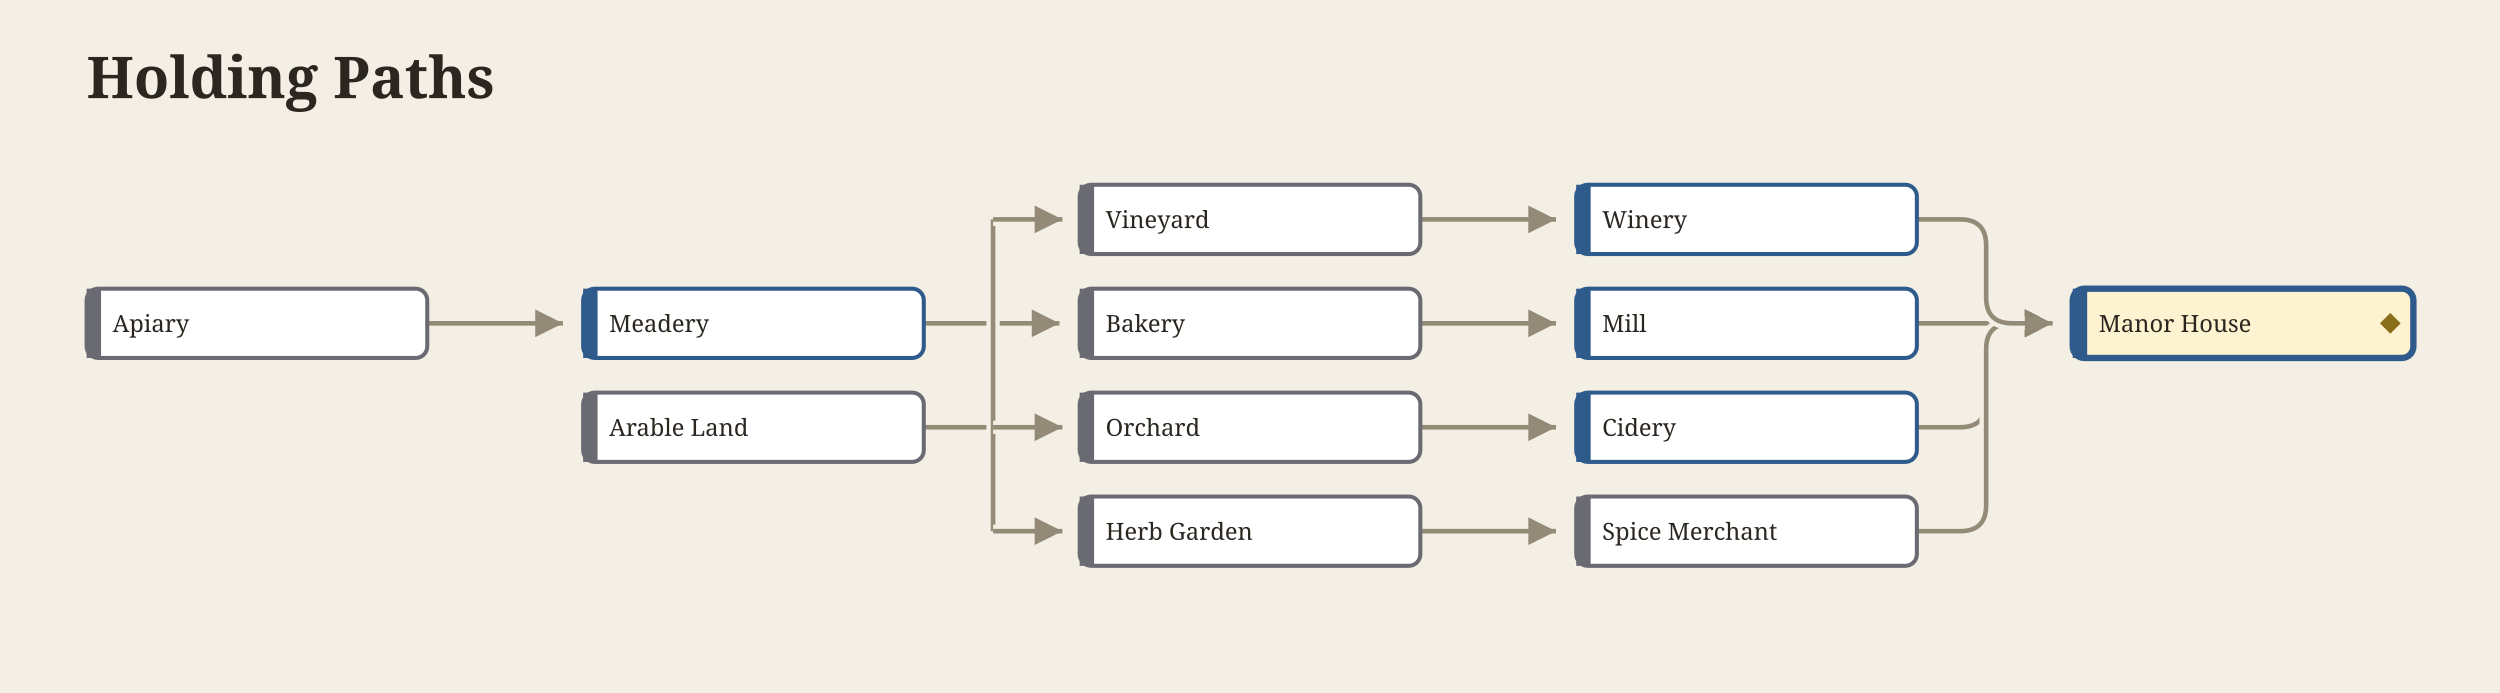
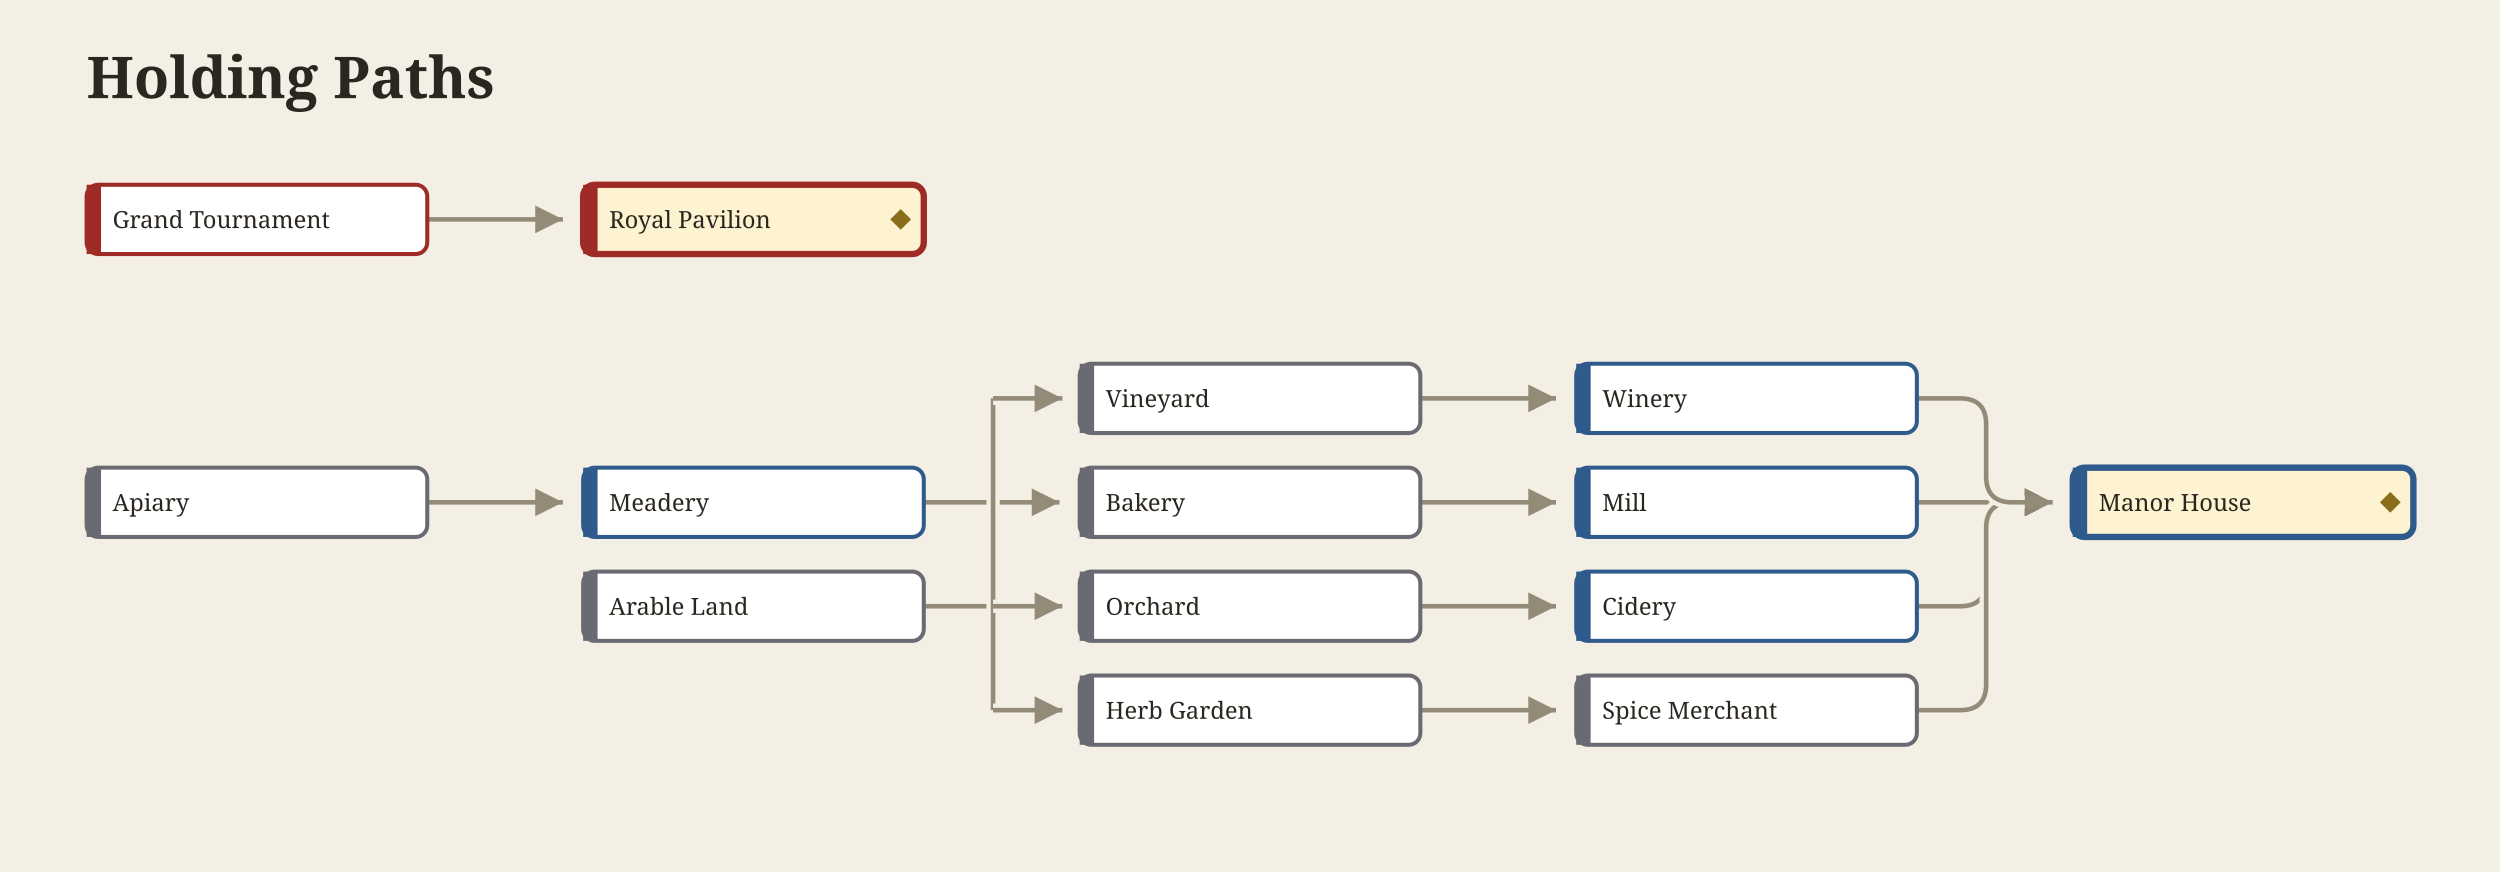
- <svg xmlns="http://www.w3.org/2000/svg" width="866" height="240" viewBox="0 0 866 240" font-family="Georgia, serif">
-   <rect width="866" height="240" fill="#f4efe4" />
+ <svg xmlns="http://www.w3.org/2000/svg" width="866" height="302" viewBox="0 0 866 302" font-family="Georgia, serif">
+   <rect width="866" height="302" fill="#f4efe4" />
  <defs>
    <marker id="arw-2E5A8C" markerWidth="7" markerHeight="7" refX="6" refY="3" orient="auto">
      <path d="M0,0 L6,3 L0,6 Z" fill="#2E5A8C" />
    </marker>
    <marker id="arw-9E2B25" markerWidth="7" markerHeight="7" refX="6" refY="3" orient="auto">
      <path d="M0,0 L6,3 L0,6 Z" fill="#9E2B25" />
    </marker>
    <marker id="arw-1c9c8c" markerWidth="7" markerHeight="7" refX="6" refY="3" orient="auto">
      <path d="M0,0 L6,3 L0,6 Z" fill="#1c9c8c" />
    </marker>
    <marker id="arw-C6A024" markerWidth="7" markerHeight="7" refX="6" refY="3" orient="auto">
      <path d="M0,0 L6,3 L0,6 Z" fill="#C6A024" />
    </marker>
    <marker id="arw-6A3D8F" markerWidth="7" markerHeight="7" refX="6" refY="3" orient="auto">
      <path d="M0,0 L6,3 L0,6 Z" fill="#6A3D8F" />
    </marker>
    <marker id="arw-CC6A1A" markerWidth="7" markerHeight="7" refX="6" refY="3" orient="auto">
      <path d="M0,0 L6,3 L0,6 Z" fill="#CC6A1A" />
    </marker>
    <marker id="arw-3a7d3a" markerWidth="7" markerHeight="7" refX="6" refY="3" orient="auto">
      <path d="M0,0 L6,3 L0,6 Z" fill="#3a7d3a" />
    </marker>
    <marker id="arw-b5347a" markerWidth="7" markerHeight="7" refX="6" refY="3" orient="auto">
      <path d="M0,0 L6,3 L0,6 Z" fill="#b5347a" />
    </marker>
    <marker id="arw-2b6f9e" markerWidth="7" markerHeight="7" refX="6" refY="3" orient="auto">
      <path d="M0,0 L6,3 L0,6 Z" fill="#2b6f9e" />
    </marker>
    <marker id="arw-8a6d1a" markerWidth="7" markerHeight="7" refX="6" refY="3" orient="auto">
      <path d="M0,0 L6,3 L0,6 Z" fill="#8a6d1a" />
    </marker>
    <marker id="arw-5f5647" markerWidth="7" markerHeight="7" refX="6" refY="3" orient="auto">
      <path d="M0,0 L6,3 L0,6 Z" fill="#5f5647" />
    </marker>
    <marker id="arw-7a2ea0" markerWidth="7" markerHeight="7" refX="6" refY="3" orient="auto">
      <path d="M0,0 L6,3 L0,6 Z" fill="#7a2ea0" />
    </marker>
    <marker id="arw-0f8a7e" markerWidth="7" markerHeight="7" refX="6" refY="3" orient="auto">
      <path d="M0,0 L6,3 L0,6 Z" fill="#0f8a7e" />
    </marker>
    <marker id="arw-a83232" markerWidth="7" markerHeight="7" refX="6" refY="3" orient="auto">
      <path d="M0,0 L6,3 L0,6 Z" fill="#a83232" />
    </marker>
    <marker id="arw-8f8672" markerWidth="7" markerHeight="7" refX="6" refY="3" orient="auto">
      <path d="M0,0 L6,3 L0,6 Z" fill="#8f8672" />
    </marker>
  </defs>
  <text x="30" y="34" font-size="20" font-weight="bold" fill="#2b2620">Holding Paths</text>
-   <path d="M148,112 L195,112" fill="none" stroke="#f4efe4" stroke-width="4.6" opacity="1" />
-   <path d="M148,112 L195,112" fill="none" stroke="#8f8672" stroke-width="1.6" opacity="0.95" marker-end="url(#arw-8f8672)" />
-   <path d="M320,112 L367,112" fill="none" stroke="#f4efe4" stroke-width="4.6" opacity="1" />
-   <path d="M320,112 L367,112" fill="none" stroke="#8f8672" stroke-width="1.6" opacity="0.95" marker-end="url(#arw-8f8672)" />
-   <path d="M320,148 L344,148" fill="none" stroke="#f4efe4" stroke-width="4.6" opacity="1" />
-   <path d="M320,148 L344,148" fill="none" stroke="#8f8672" stroke-width="1.6" opacity="0.95" />
-   <path d="M344,76 L344,184" fill="none" stroke="#f4efe4" stroke-width="4.6" opacity="1" />
-   <path d="M344,76 L344,184" fill="none" stroke="#8f8672" stroke-width="1.6" opacity="0.95" />
-   <path d="M344,184 L368,184" fill="none" stroke="#f4efe4" stroke-width="4.6" opacity="1" />
-   <path d="M344,184 L368,184" fill="none" stroke="#8f8672" stroke-width="1.6" opacity="0.95" marker-end="url(#arw-8f8672)" />
-   <path d="M344,76 L368,76" fill="none" stroke="#f4efe4" stroke-width="4.6" opacity="1" />
-   <path d="M344,76 L368,76" fill="none" stroke="#8f8672" stroke-width="1.6" opacity="0.95" marker-end="url(#arw-8f8672)" />
-   <path d="M344,148 L368,148" fill="none" stroke="#f4efe4" stroke-width="4.6" opacity="1" />
-   <path d="M344,148 L368,148" fill="none" stroke="#8f8672" stroke-width="1.6" opacity="0.95" marker-end="url(#arw-8f8672)" />
-   <path d="M492,112 L539,112" fill="none" stroke="#f4efe4" stroke-width="4.6" opacity="1" />
-   <path d="M492,112 L539,112" fill="none" stroke="#8f8672" stroke-width="1.6" opacity="0.95" marker-end="url(#arw-8f8672)" />
-   <path d="M492,148 L539,148" fill="none" stroke="#f4efe4" stroke-width="4.6" opacity="1" />
-   <path d="M492,148 L539,148" fill="none" stroke="#8f8672" stroke-width="1.6" opacity="0.95" marker-end="url(#arw-8f8672)" />
-   <path d="M492,184 L539,184" fill="none" stroke="#f4efe4" stroke-width="4.6" opacity="1" />
-   <path d="M492,184 L539,184" fill="none" stroke="#8f8672" stroke-width="1.6" opacity="0.95" marker-end="url(#arw-8f8672)" />
-   <path d="M492,76 L539,76" fill="none" stroke="#f4efe4" stroke-width="4.6" opacity="1" />
-   <path d="M492,76 L539,76" fill="none" stroke="#8f8672" stroke-width="1.6" opacity="0.95" marker-end="url(#arw-8f8672)" />
-   <path d="M664,112 L711,112" fill="none" stroke="#f4efe4" stroke-width="4.6" opacity="1" />
-   <path d="M664,112 L711,112" fill="none" stroke="#8f8672" stroke-width="1.6" opacity="0.95" marker-end="url(#arw-8f8672)" />
-   <path d="M664,148 L679,148 Q688,148 688,139 L688,121 Q688,112 697,112 L711,112" fill="none" stroke="#f4efe4" stroke-width="4.6" opacity="1" />
-   <path d="M664,148 L679,148 Q688,148 688,139 L688,121 Q688,112 697,112 L711,112" fill="none" stroke="#8f8672" stroke-width="1.6" opacity="0.95" marker-end="url(#arw-8f8672)" />
-   <path d="M664,184 L679,184 Q688,184 688,175 L688,121 Q688,112 697,112 L711,112" fill="none" stroke="#f4efe4" stroke-width="4.6" opacity="1" />
-   <path d="M664,184 L679,184 Q688,184 688,175 L688,121 Q688,112 697,112 L711,112" fill="none" stroke="#8f8672" stroke-width="1.6" opacity="0.95" marker-end="url(#arw-8f8672)" />
-   <path d="M664,76 L679,76 Q688,76 688,85 L688,103 Q688,112 697,112 L711,112" fill="none" stroke="#f4efe4" stroke-width="4.6" opacity="1" />
-   <path d="M664,76 L679,76 Q688,76 688,85 L688,103 Q688,112 697,112 L711,112" fill="none" stroke="#8f8672" stroke-width="1.6" opacity="0.95" marker-end="url(#arw-8f8672)" />
-   <rect x="30" y="100" width="118" height="24" rx="4" fill="#ffffff" stroke="#6a6a72" stroke-width="1.4" />
-   <rect x="30" y="100" width="5" height="24" fill="#6a6a72" />
-   <text x="39" y="115" font-size="8.2" fill="#2b2620">Apiary</text>
-   <rect x="202" y="100" width="118" height="24" rx="4" fill="#ffffff" stroke="#2E5A8C" stroke-width="1.4" />
-   <rect x="202" y="100" width="5" height="24" fill="#2E5A8C" />
-   <text x="211" y="115" font-size="8.2" fill="#2b2620">Meadery</text>
-   <rect x="202" y="136" width="118" height="24" rx="4" fill="#ffffff" stroke="#6a6a72" stroke-width="1.4" />
-   <rect x="202" y="136" width="5" height="24" fill="#6a6a72" />
-   <text x="211" y="151" font-size="8.2" fill="#2b2620">Arable Land</text>
-   <rect x="374" y="100" width="118" height="24" rx="4" fill="#ffffff" stroke="#6a6a72" stroke-width="1.4" />
-   <rect x="374" y="100" width="5" height="24" fill="#6a6a72" />
-   <text x="383" y="115" font-size="8.2" fill="#2b2620">Bakery</text>
-   <rect x="374" y="136" width="118" height="24" rx="4" fill="#ffffff" stroke="#6a6a72" stroke-width="1.4" />
-   <rect x="374" y="136" width="5" height="24" fill="#6a6a72" />
-   <text x="383" y="151" font-size="8.2" fill="#2b2620">Orchard</text>
-   <rect x="374" y="172" width="118" height="24" rx="4" fill="#ffffff" stroke="#6a6a72" stroke-width="1.4" />
-   <rect x="374" y="172" width="5" height="24" fill="#6a6a72" />
-   <text x="383" y="187" font-size="8.2" fill="#2b2620">Herb Garden</text>
-   <rect x="374" y="64" width="118" height="24" rx="4" fill="#ffffff" stroke="#6a6a72" stroke-width="1.4" />
-   <rect x="374" y="64" width="5" height="24" fill="#6a6a72" />
-   <text x="383" y="79" font-size="8.2" fill="#2b2620">Vineyard</text>
-   <rect x="546" y="100" width="118" height="24" rx="4" fill="#ffffff" stroke="#2E5A8C" stroke-width="1.4" />
-   <rect x="546" y="100" width="5" height="24" fill="#2E5A8C" />
-   <text x="555" y="115" font-size="8.2" fill="#2b2620">Mill</text>
-   <rect x="546" y="136" width="118" height="24" rx="4" fill="#ffffff" stroke="#2E5A8C" stroke-width="1.4" />
-   <rect x="546" y="136" width="5" height="24" fill="#2E5A8C" />
-   <text x="555" y="151" font-size="8.2" fill="#2b2620">Cidery</text>
-   <rect x="546" y="172" width="118" height="24" rx="4" fill="#ffffff" stroke="#6a6a72" stroke-width="1.4" />
-   <rect x="546" y="172" width="5" height="24" fill="#6a6a72" />
-   <text x="555" y="187" font-size="8.2" fill="#2b2620">Spice Merchant</text>
-   <rect x="546" y="64" width="118" height="24" rx="4" fill="#ffffff" stroke="#2E5A8C" stroke-width="1.4" />
-   <rect x="546" y="64" width="5" height="24" fill="#2E5A8C" />
-   <text x="555" y="79" font-size="8.2" fill="#2b2620">Winery</text>
-   <rect x="718" y="100" width="118" height="24" rx="4" fill="#fdf3d0" stroke="#2E5A8C" stroke-width="2.2" />
-   <rect x="718" y="100" width="5" height="24" fill="#2E5A8C" />
-   <text x="727" y="115" font-size="8.2" fill="#2b2620">Manor House</text>
-   <polygon points="828.0,108.4 831.6,112.0 828.0,115.6 824.4,112.0" fill="#8a6d1a" />
+   <path d="M148,76 L195,76" fill="none" stroke="#f4efe4" stroke-width="4.6" opacity="1" />
+   <path d="M148,76 L195,76" fill="none" stroke="#8f8672" stroke-width="1.6" opacity="0.95" marker-end="url(#arw-8f8672)" />
+   <rect x="30" y="64" width="118" height="24" rx="4" fill="#ffffff" stroke="#9E2B25" stroke-width="1.4" />
+   <rect x="30" y="64" width="5" height="24" fill="#9E2B25" />
+   <text x="39" y="79" font-size="8.2" fill="#2b2620">Grand Tournament</text>
+   <rect x="202" y="64" width="118" height="24" rx="4" fill="#fdf3d0" stroke="#9E2B25" stroke-width="2.2" />
+   <rect x="202" y="64" width="5" height="24" fill="#9E2B25" />
+   <text x="211" y="79" font-size="8.2" fill="#2b2620">Royal Pavilion</text>
+   <polygon points="312.0,72.4 315.6,76.0 312.0,79.6 308.4,76.0" fill="#8a6d1a" />
+   <path d="M148,174 L195,174" fill="none" stroke="#f4efe4" stroke-width="4.6" opacity="1" />
+   <path d="M148,174 L195,174" fill="none" stroke="#8f8672" stroke-width="1.6" opacity="0.95" marker-end="url(#arw-8f8672)" />
+   <path d="M320,174 L367,174" fill="none" stroke="#f4efe4" stroke-width="4.6" opacity="1" />
+   <path d="M320,174 L367,174" fill="none" stroke="#8f8672" stroke-width="1.6" opacity="0.95" marker-end="url(#arw-8f8672)" />
+   <path d="M320,210 L344,210" fill="none" stroke="#f4efe4" stroke-width="4.6" opacity="1" />
+   <path d="M320,210 L344,210" fill="none" stroke="#8f8672" stroke-width="1.6" opacity="0.95" />
+   <path d="M344,138 L344,246" fill="none" stroke="#f4efe4" stroke-width="4.6" opacity="1" />
+   <path d="M344,138 L344,246" fill="none" stroke="#8f8672" stroke-width="1.6" opacity="0.95" />
+   <path d="M344,246 L368,246" fill="none" stroke="#f4efe4" stroke-width="4.6" opacity="1" />
+   <path d="M344,246 L368,246" fill="none" stroke="#8f8672" stroke-width="1.6" opacity="0.95" marker-end="url(#arw-8f8672)" />
+   <path d="M344,138 L368,138" fill="none" stroke="#f4efe4" stroke-width="4.6" opacity="1" />
+   <path d="M344,138 L368,138" fill="none" stroke="#8f8672" stroke-width="1.6" opacity="0.95" marker-end="url(#arw-8f8672)" />
+   <path d="M344,210 L368,210" fill="none" stroke="#f4efe4" stroke-width="4.6" opacity="1" />
+   <path d="M344,210 L368,210" fill="none" stroke="#8f8672" stroke-width="1.6" opacity="0.95" marker-end="url(#arw-8f8672)" />
+   <path d="M492,174 L539,174" fill="none" stroke="#f4efe4" stroke-width="4.6" opacity="1" />
+   <path d="M492,174 L539,174" fill="none" stroke="#8f8672" stroke-width="1.6" opacity="0.95" marker-end="url(#arw-8f8672)" />
+   <path d="M492,210 L539,210" fill="none" stroke="#f4efe4" stroke-width="4.6" opacity="1" />
+   <path d="M492,210 L539,210" fill="none" stroke="#8f8672" stroke-width="1.6" opacity="0.95" marker-end="url(#arw-8f8672)" />
+   <path d="M492,246 L539,246" fill="none" stroke="#f4efe4" stroke-width="4.6" opacity="1" />
+   <path d="M492,246 L539,246" fill="none" stroke="#8f8672" stroke-width="1.6" opacity="0.95" marker-end="url(#arw-8f8672)" />
+   <path d="M492,138 L539,138" fill="none" stroke="#f4efe4" stroke-width="4.6" opacity="1" />
+   <path d="M492,138 L539,138" fill="none" stroke="#8f8672" stroke-width="1.6" opacity="0.95" marker-end="url(#arw-8f8672)" />
+   <path d="M664,174 L711,174" fill="none" stroke="#f4efe4" stroke-width="4.6" opacity="1" />
+   <path d="M664,174 L711,174" fill="none" stroke="#8f8672" stroke-width="1.6" opacity="0.95" marker-end="url(#arw-8f8672)" />
+   <path d="M664,210 L679,210 Q688,210 688,201 L688,183 Q688,174 697,174 L711,174" fill="none" stroke="#f4efe4" stroke-width="4.6" opacity="1" />
+   <path d="M664,210 L679,210 Q688,210 688,201 L688,183 Q688,174 697,174 L711,174" fill="none" stroke="#8f8672" stroke-width="1.6" opacity="0.95" marker-end="url(#arw-8f8672)" />
+   <path d="M664,246 L679,246 Q688,246 688,237 L688,183 Q688,174 697,174 L711,174" fill="none" stroke="#f4efe4" stroke-width="4.6" opacity="1" />
+   <path d="M664,246 L679,246 Q688,246 688,237 L688,183 Q688,174 697,174 L711,174" fill="none" stroke="#8f8672" stroke-width="1.6" opacity="0.95" marker-end="url(#arw-8f8672)" />
+   <path d="M664,138 L679,138 Q688,138 688,147 L688,165 Q688,174 697,174 L711,174" fill="none" stroke="#f4efe4" stroke-width="4.6" opacity="1" />
+   <path d="M664,138 L679,138 Q688,138 688,147 L688,165 Q688,174 697,174 L711,174" fill="none" stroke="#8f8672" stroke-width="1.6" opacity="0.95" marker-end="url(#arw-8f8672)" />
+   <rect x="30" y="162" width="118" height="24" rx="4" fill="#ffffff" stroke="#6a6a72" stroke-width="1.4" />
+   <rect x="30" y="162" width="5" height="24" fill="#6a6a72" />
+   <text x="39" y="177" font-size="8.2" fill="#2b2620">Apiary</text>
+   <rect x="202" y="162" width="118" height="24" rx="4" fill="#ffffff" stroke="#2E5A8C" stroke-width="1.4" />
+   <rect x="202" y="162" width="5" height="24" fill="#2E5A8C" />
+   <text x="211" y="177" font-size="8.2" fill="#2b2620">Meadery</text>
+   <rect x="202" y="198" width="118" height="24" rx="4" fill="#ffffff" stroke="#6a6a72" stroke-width="1.4" />
+   <rect x="202" y="198" width="5" height="24" fill="#6a6a72" />
+   <text x="211" y="213" font-size="8.2" fill="#2b2620">Arable Land</text>
+   <rect x="374" y="162" width="118" height="24" rx="4" fill="#ffffff" stroke="#6a6a72" stroke-width="1.4" />
+   <rect x="374" y="162" width="5" height="24" fill="#6a6a72" />
+   <text x="383" y="177" font-size="8.2" fill="#2b2620">Bakery</text>
+   <rect x="374" y="198" width="118" height="24" rx="4" fill="#ffffff" stroke="#6a6a72" stroke-width="1.4" />
+   <rect x="374" y="198" width="5" height="24" fill="#6a6a72" />
+   <text x="383" y="213" font-size="8.2" fill="#2b2620">Orchard</text>
+   <rect x="374" y="234" width="118" height="24" rx="4" fill="#ffffff" stroke="#6a6a72" stroke-width="1.4" />
+   <rect x="374" y="234" width="5" height="24" fill="#6a6a72" />
+   <text x="383" y="249" font-size="8.2" fill="#2b2620">Herb Garden</text>
+   <rect x="374" y="126" width="118" height="24" rx="4" fill="#ffffff" stroke="#6a6a72" stroke-width="1.4" />
+   <rect x="374" y="126" width="5" height="24" fill="#6a6a72" />
+   <text x="383" y="141" font-size="8.2" fill="#2b2620">Vineyard</text>
+   <rect x="546" y="162" width="118" height="24" rx="4" fill="#ffffff" stroke="#2E5A8C" stroke-width="1.4" />
+   <rect x="546" y="162" width="5" height="24" fill="#2E5A8C" />
+   <text x="555" y="177" font-size="8.2" fill="#2b2620">Mill</text>
+   <rect x="546" y="198" width="118" height="24" rx="4" fill="#ffffff" stroke="#2E5A8C" stroke-width="1.4" />
+   <rect x="546" y="198" width="5" height="24" fill="#2E5A8C" />
+   <text x="555" y="213" font-size="8.2" fill="#2b2620">Cidery</text>
+   <rect x="546" y="234" width="118" height="24" rx="4" fill="#ffffff" stroke="#6a6a72" stroke-width="1.4" />
+   <rect x="546" y="234" width="5" height="24" fill="#6a6a72" />
+   <text x="555" y="249" font-size="8.2" fill="#2b2620">Spice Merchant</text>
+   <rect x="546" y="126" width="118" height="24" rx="4" fill="#ffffff" stroke="#2E5A8C" stroke-width="1.4" />
+   <rect x="546" y="126" width="5" height="24" fill="#2E5A8C" />
+   <text x="555" y="141" font-size="8.2" fill="#2b2620">Winery</text>
+   <rect x="718" y="162" width="118" height="24" rx="4" fill="#fdf3d0" stroke="#2E5A8C" stroke-width="2.2" />
+   <rect x="718" y="162" width="5" height="24" fill="#2E5A8C" />
+   <text x="727" y="177" font-size="8.2" fill="#2b2620">Manor House</text>
+   <polygon points="828.0,170.4 831.6,174.0 828.0,177.6 824.4,174.0" fill="#8a6d1a" />
</svg>
